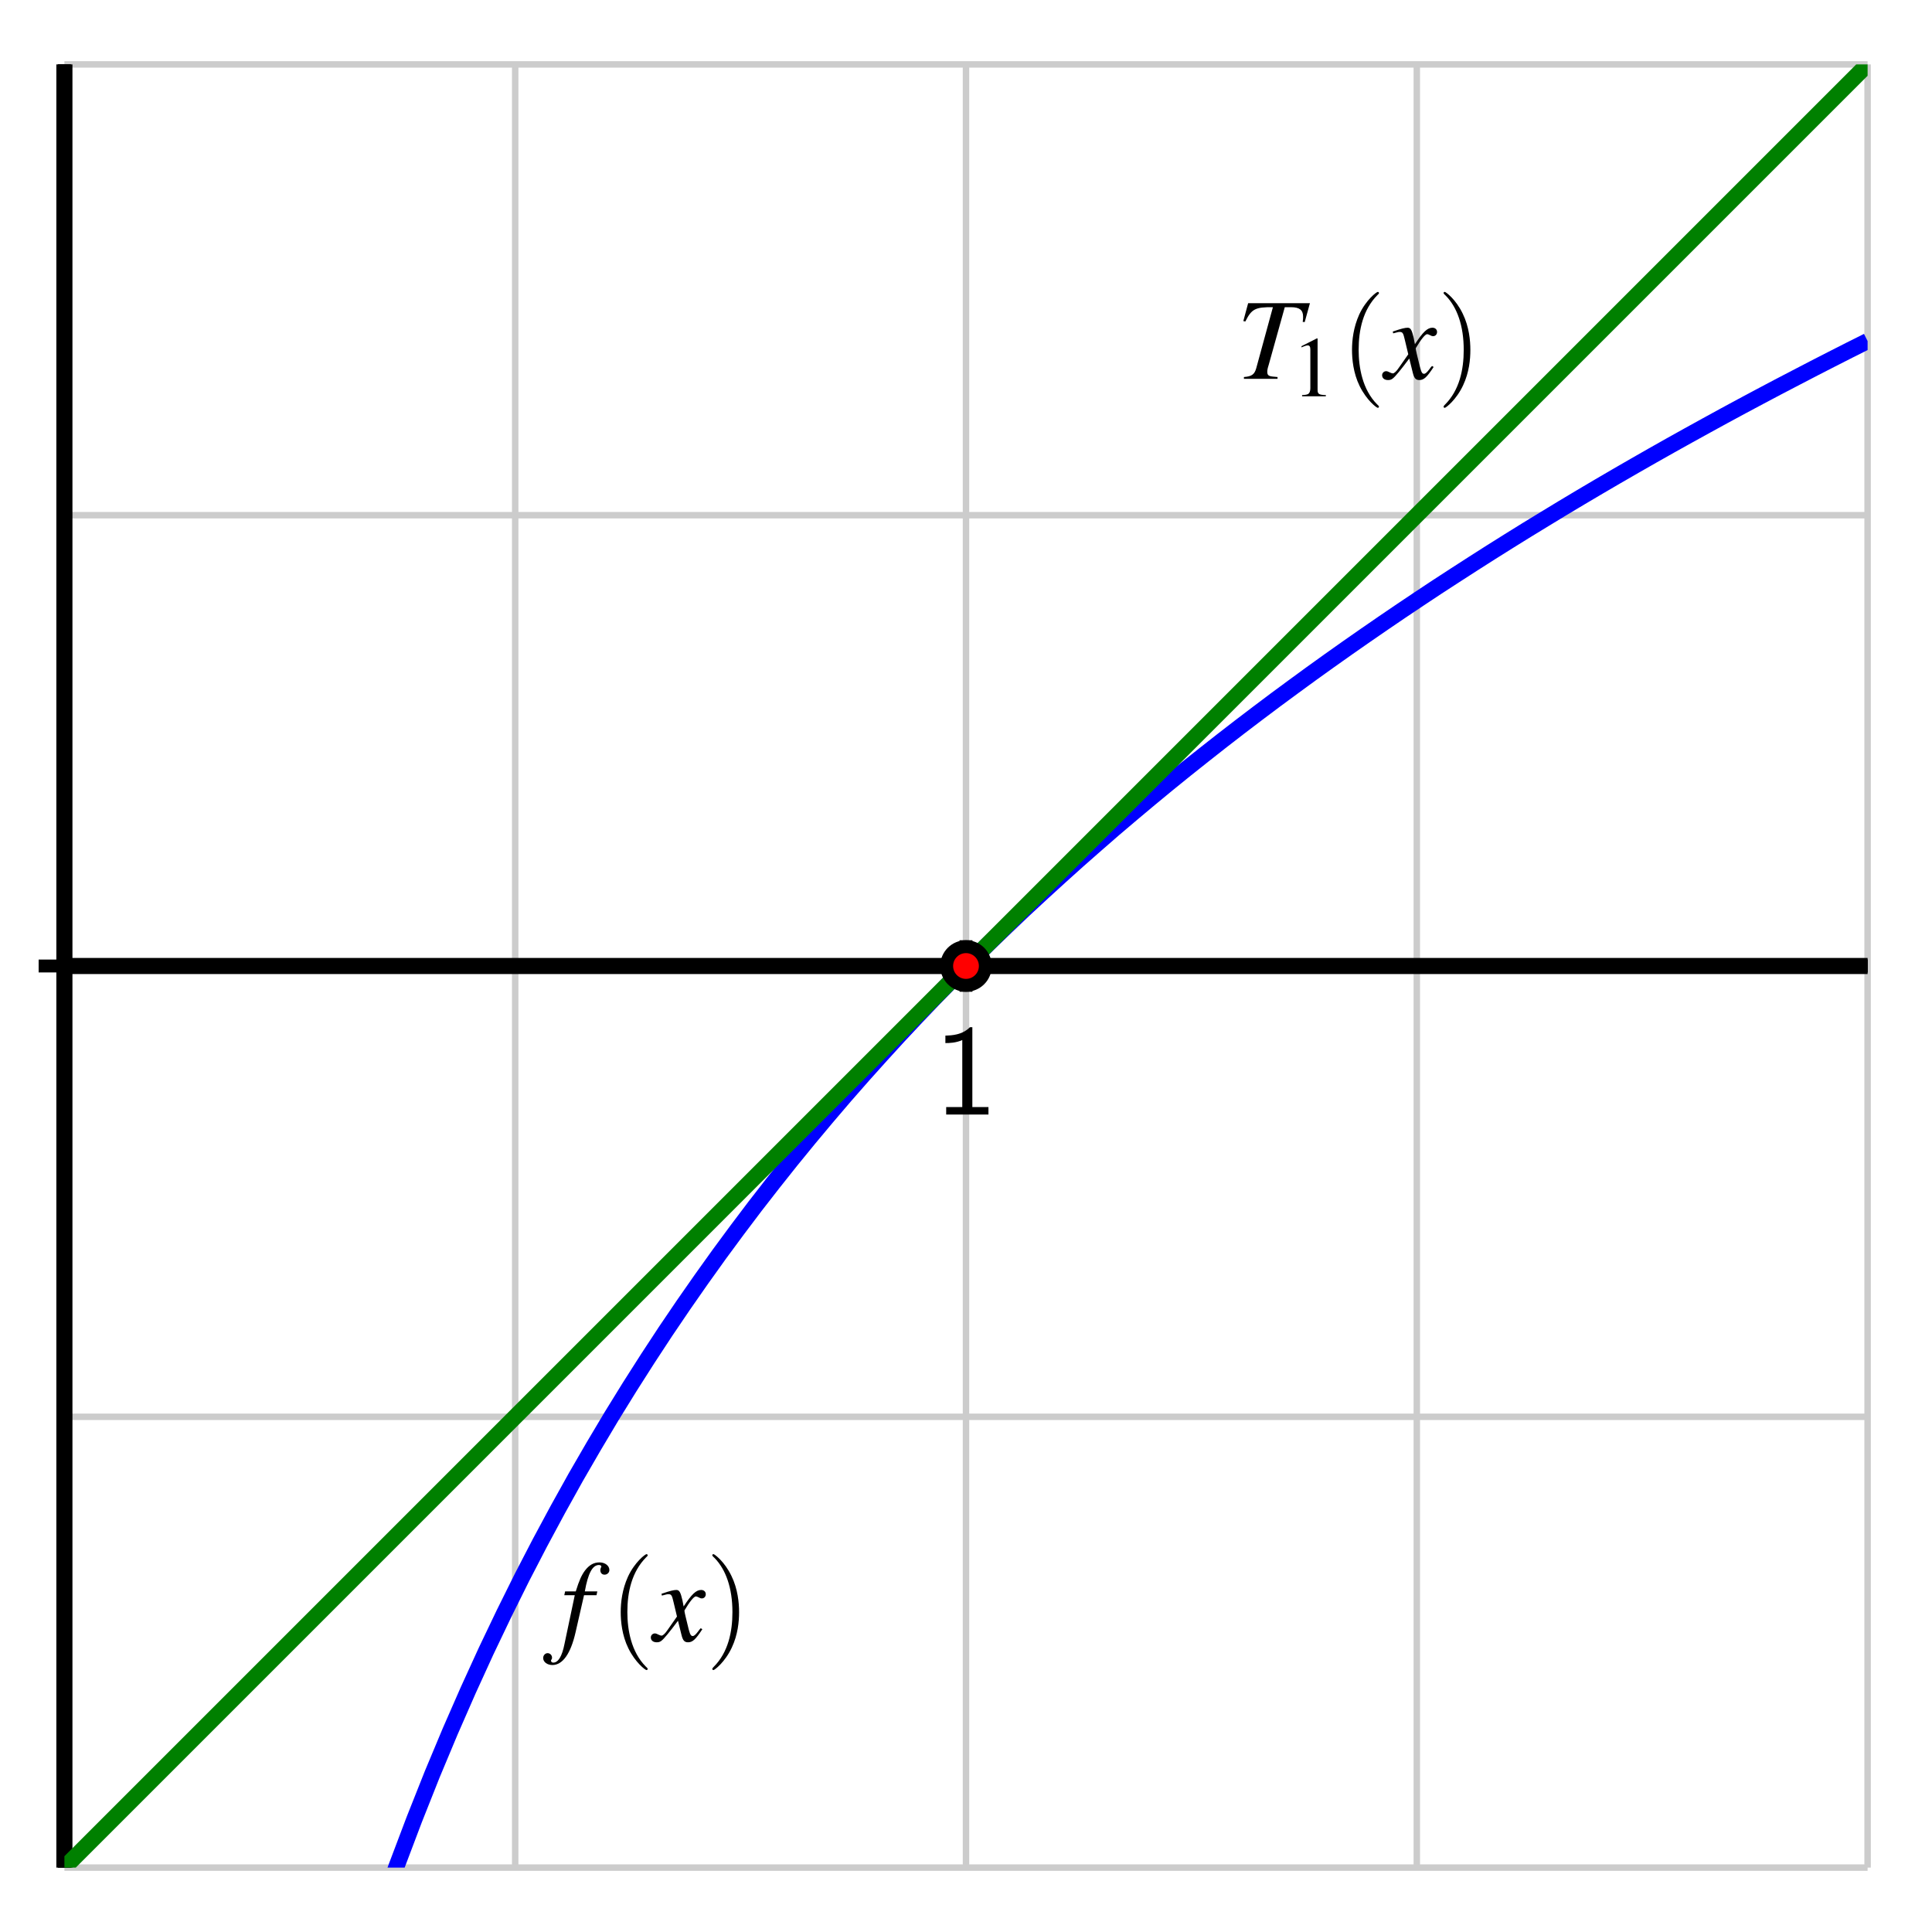
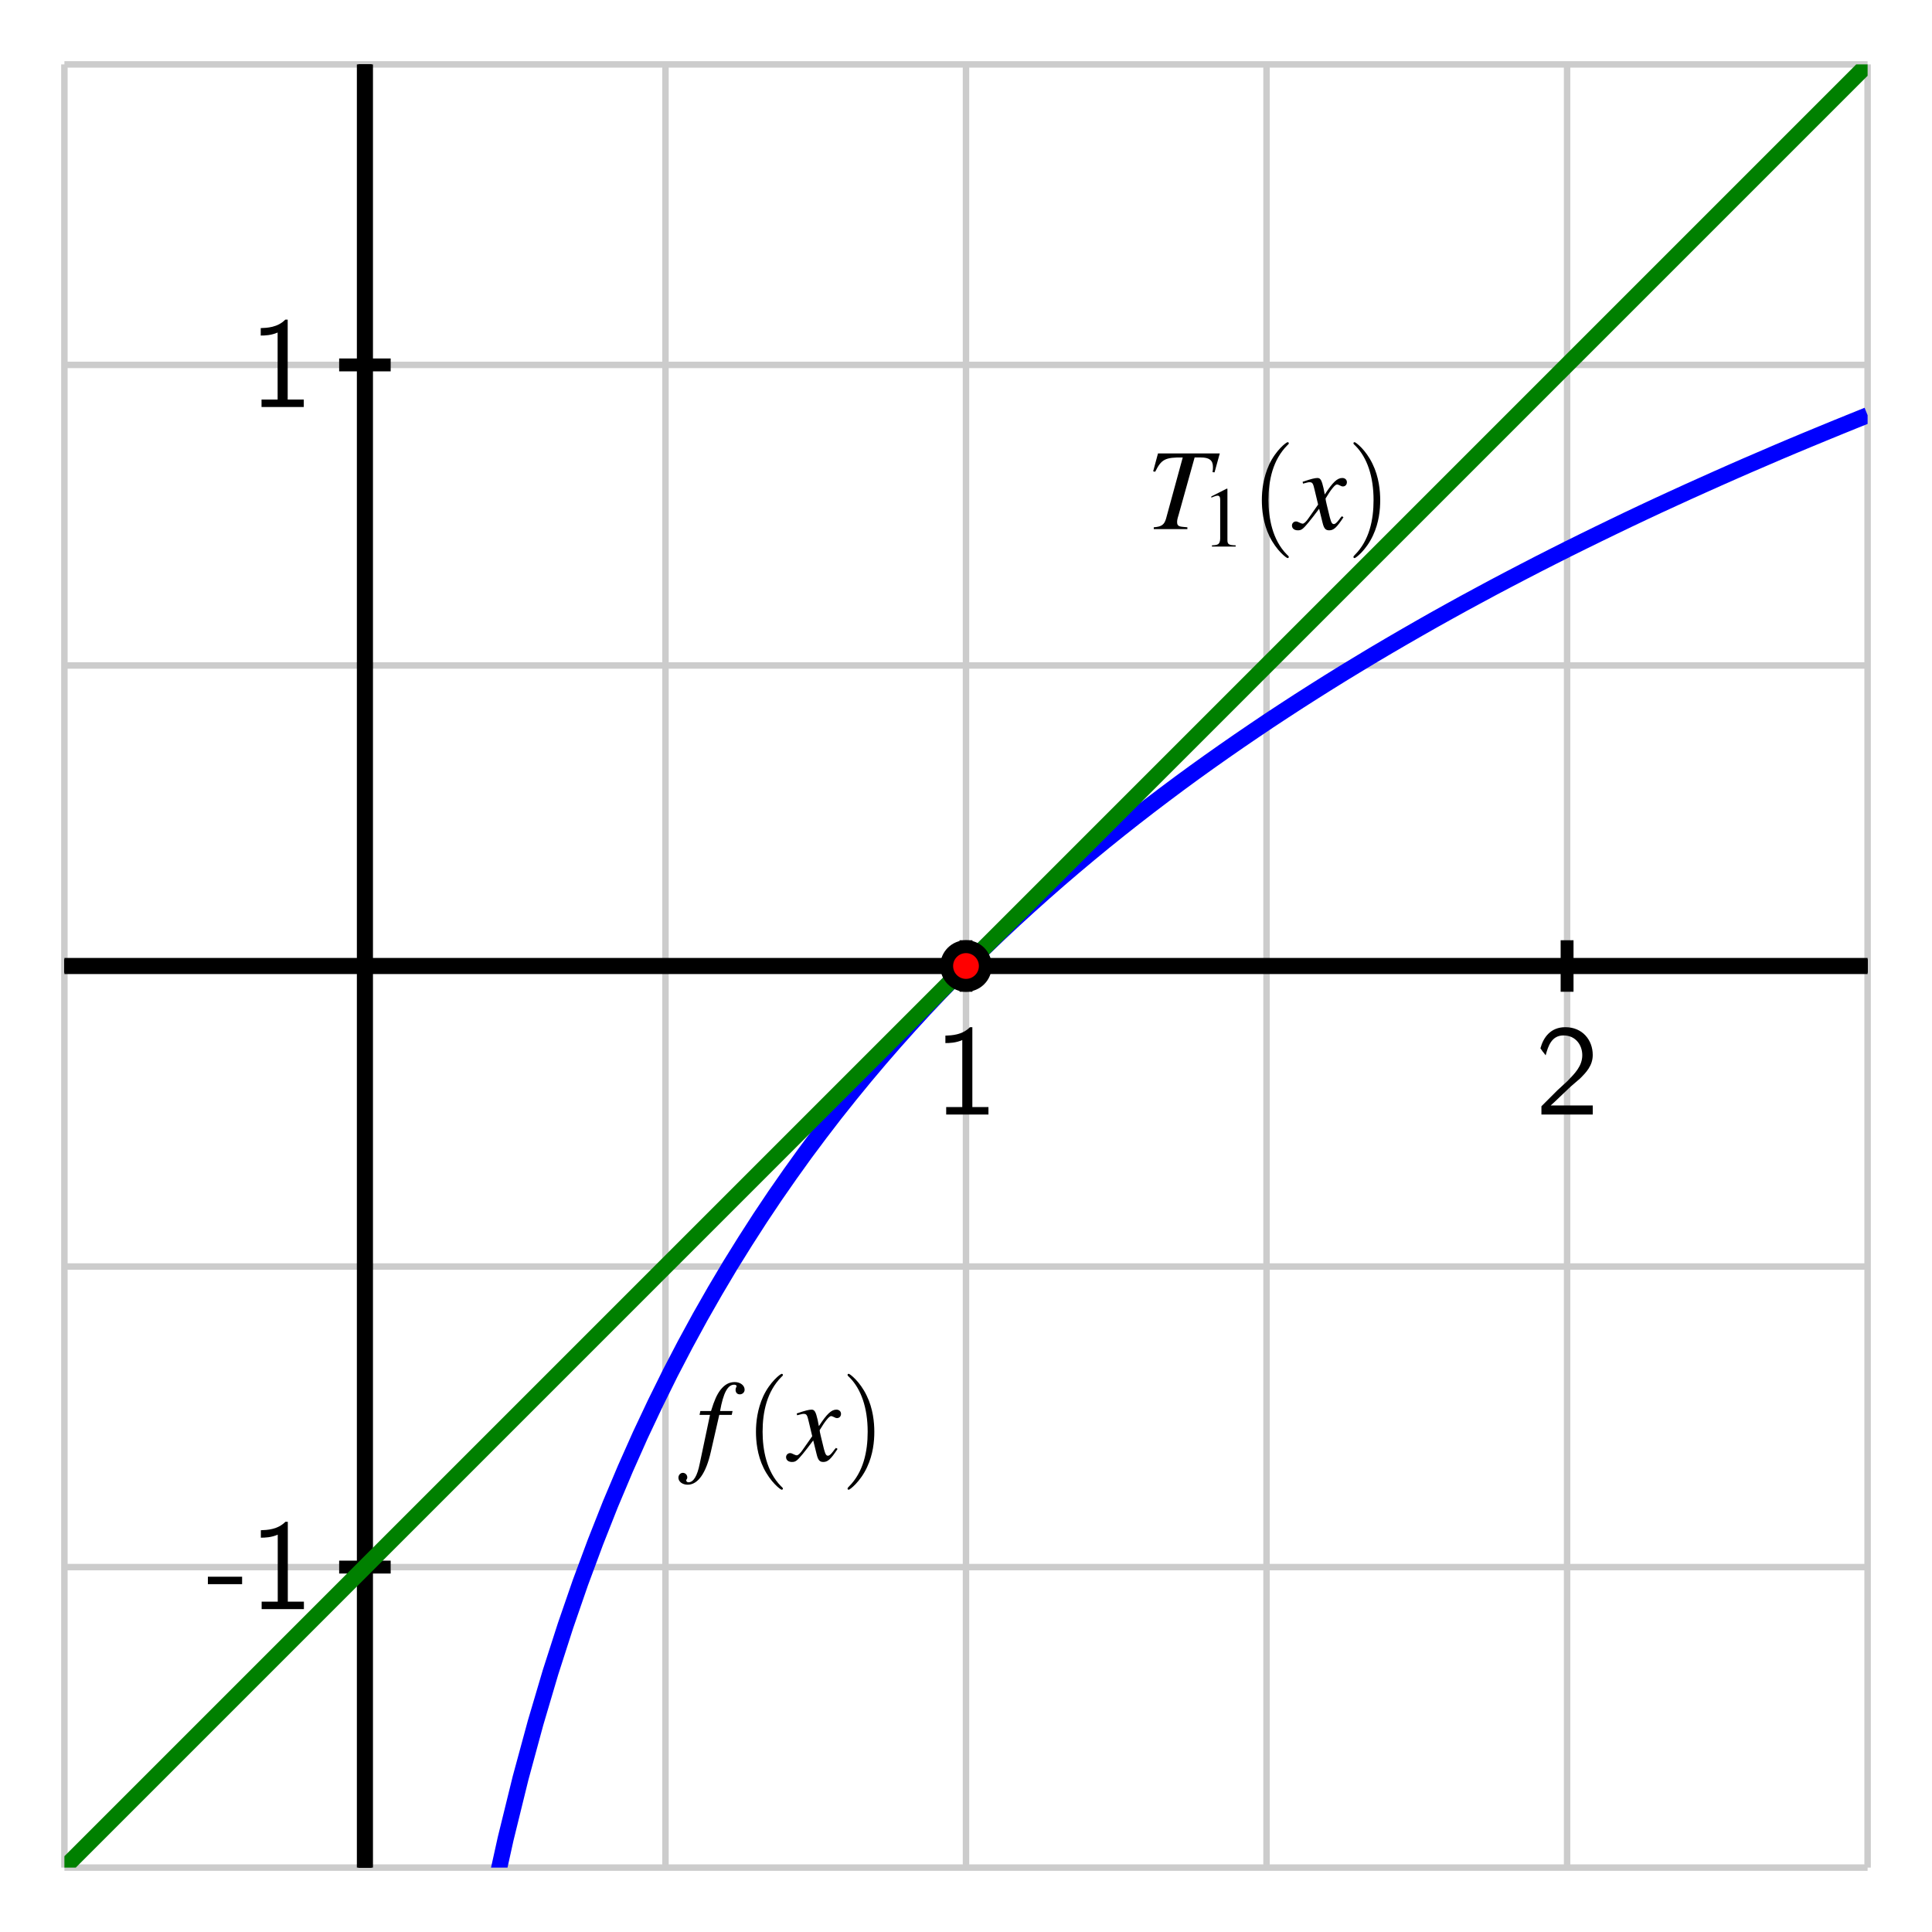
<svg xmlns="http://www.w3.org/2000/svg" xmlns:xlink="http://www.w3.org/1999/xlink" width="150pt" height="150pt" viewBox="0 0 150 150" version="1.1">
  <defs>
    <g>
      <symbol overflow="visible" id="glyph0-0">
        <path style="stroke:none;" d="" />
      </symbol>
      <symbol overflow="visible" id="glyph0-1">
        <path style="stroke:none;" d="M 2.984 -6.781 L 2.797 -6.781 C 2.203 -6.172 1.375 -6.141 0.891 -6.125 L 0.891 -5.547 C 1.219 -5.547 1.703 -5.562 2.203 -5.781 L 2.203 -0.578 L 0.953 -0.578 L 0.953 0 L 4.234 0 L 4.234 -0.578 L 2.984 -0.578 Z M 2.984 -6.781 " />
+       </symbol>
+       <symbol overflow="visible" id="glyph0-2">
+         <path style="stroke:none;" d="M 1.734 -1.875 L 0.5 -0.641 L 0.5 0 L 4.484 0 L 4.484 -0.703 L 2.672 -0.703 C 2.547 -0.703 2.438 -0.703 2.312 -0.703 L 1.219 -0.703 C 1.547 -0.984 2.297 -1.734 2.609 -2.016 C 2.797 -2.203 3.312 -2.625 3.5 -2.797 C 3.953 -3.25 4.484 -3.781 4.484 -4.625 C 4.484 -5.781 3.688 -6.781 2.359 -6.781 C 1.219 -6.781 0.656 -6 0.422 -5.141 C 0.547 -4.969 0.594 -4.906 0.609 -4.875 C 0.625 -4.859 0.734 -4.734 0.828 -4.594 C 1.031 -5.359 1.312 -6.141 2.219 -6.141 C 3.156 -6.141 3.672 -5.391 3.672 -4.609 C 3.672 -3.766 3.094 -3.188 2.516 -2.594 Z M 1.734 -1.875 " />
+       </symbol>
+       <symbol overflow="visible" id="glyph0-3">
+         <path style="stroke:none;" d="M 2.766 -1.938 L 2.766 -2.516 L 0.109 -2.516 L 0.109 -1.938 Z M 2.766 -1.938 " />
      </symbol>
      <symbol overflow="visible" id="glyph1-0">
        <path style="stroke:none;" d="" />
      </symbol>
      <symbol overflow="visible" id="glyph1-1">
        <path style="stroke:none;" d="M 0.312 -3.562 L 1.125 -3.562 L 0.328 0.219 C 0.141 1.172 -0.156 1.672 -0.547 1.672 C -0.641 1.672 -0.719 1.609 -0.719 1.531 C -0.719 1.5 -0.719 1.469 -0.688 1.438 C -0.641 1.375 -0.641 1.344 -0.641 1.281 C -0.641 1.094 -0.797 0.938 -0.984 0.938 C -1.172 0.938 -1.328 1.109 -1.328 1.312 C -1.328 1.625 -1.016 1.859 -0.609 1.859 C 0.188 1.859 0.812 0.969 1.188 -0.688 L 1.844 -3.562 L 2.812 -3.562 L 2.875 -3.859 L 1.906 -3.859 C 2.156 -5.266 2.5 -5.906 3 -5.906 C 3.109 -5.906 3.188 -5.859 3.188 -5.797 C 3.188 -5.766 3.188 -5.75 3.156 -5.703 C 3.125 -5.625 3.109 -5.578 3.109 -5.516 C 3.109 -5.297 3.234 -5.156 3.438 -5.156 C 3.641 -5.156 3.812 -5.312 3.812 -5.516 C 3.812 -5.844 3.484 -6.109 3.047 -6.109 C 2.594 -6.109 2.25 -5.906 1.922 -5.484 C 1.656 -5.125 1.469 -4.719 1.203 -3.859 L 0.375 -3.859 Z M 0.312 -3.562 " />
      </symbol>
      <symbol overflow="visible" id="glyph1-2">
        <path style="stroke:none;" d="M 3.625 -1 C 3.547 -0.922 3.5 -0.859 3.422 -0.75 C 3.219 -0.484 3.109 -0.391 3 -0.391 C 2.875 -0.391 2.797 -0.516 2.734 -0.766 C 2.703 -0.844 2.703 -0.891 2.688 -0.922 C 2.469 -1.828 2.359 -2.234 2.359 -2.375 C 2.766 -3.062 3.094 -3.469 3.25 -3.469 C 3.297 -3.469 3.375 -3.438 3.469 -3.391 C 3.578 -3.328 3.641 -3.312 3.703 -3.312 C 3.891 -3.312 4.016 -3.453 4.016 -3.641 C 4.016 -3.828 3.875 -3.969 3.656 -3.969 C 3.266 -3.969 2.922 -3.641 2.297 -2.688 L 2.203 -3.172 C 2.062 -3.781 1.969 -3.969 1.734 -3.969 C 1.531 -3.969 1.219 -3.891 0.672 -3.703 L 0.578 -3.672 L 0.609 -3.531 C 0.953 -3.625 1.031 -3.641 1.109 -3.641 C 1.344 -3.641 1.391 -3.562 1.516 -3.016 L 1.781 -1.906 L 1.047 -0.859 C 0.859 -0.578 0.688 -0.422 0.578 -0.422 C 0.531 -0.422 0.438 -0.453 0.344 -0.5 C 0.234 -0.562 0.141 -0.594 0.062 -0.594 C -0.109 -0.594 -0.25 -0.453 -0.25 -0.281 C -0.25 -0.047 -0.062 0.094 0.203 0.094 C 0.484 0.094 0.594 0.016 1.047 -0.531 C 1.281 -0.812 1.469 -1.062 1.859 -1.578 L 2.125 -0.5 C 2.234 -0.047 2.359 0.094 2.641 0.094 C 2.984 0.094 3.219 -0.109 3.75 -0.922 Z M 3.625 -1 " />
      </symbol>
      <symbol overflow="visible" id="glyph1-3">
        <path style="stroke:none;" d="M 5.703 -5.875 L 0.906 -5.875 L 0.531 -4.484 L 0.688 -4.453 C 1.172 -5.422 1.453 -5.578 2.828 -5.562 L 1.531 -0.812 C 1.391 -0.328 1.172 -0.188 0.578 -0.141 L 0.578 0 L 3.188 0 L 3.188 -0.141 C 3.047 -0.156 2.906 -0.172 2.859 -0.172 C 2.5 -0.203 2.391 -0.281 2.391 -0.547 C 2.391 -0.672 2.406 -0.781 2.5 -1.078 L 3.75 -5.562 L 4.234 -5.562 C 4.891 -5.562 5.172 -5.344 5.172 -4.828 C 5.172 -4.719 5.172 -4.578 5.141 -4.422 L 5.297 -4.406 Z M 5.703 -5.875 " />
      </symbol>
      <symbol overflow="visible" id="glyph2-0">
        <path style="stroke:none;" d="" />
      </symbol>
      <symbol overflow="visible" id="glyph2-1">
        <path style="stroke:none;" d="M 2.984 2.156 C 2.984 2.141 2.984 2.109 2.828 1.969 C 1.703 0.828 1.406 -0.875 1.406 -2.25 C 1.406 -3.812 1.75 -5.375 2.859 -6.5 C 2.984 -6.609 2.984 -6.641 2.984 -6.656 C 2.984 -6.719 2.938 -6.75 2.891 -6.75 C 2.797 -6.75 1.984 -6.141 1.453 -5 C 1 -4 0.891 -3 0.891 -2.25 C 0.891 -1.547 0.984 -0.453 1.484 0.562 C 2.031 1.672 2.797 2.25 2.891 2.25 C 2.938 2.25 2.984 2.219 2.984 2.156 Z M 2.984 2.156 " />
      </symbol>
      <symbol overflow="visible" id="glyph2-2">
        <path style="stroke:none;" d="M 2.594 -2.25 C 2.594 -2.953 2.5 -4.047 2 -5.062 C 1.469 -6.172 0.688 -6.75 0.609 -6.75 C 0.547 -6.75 0.516 -6.719 0.516 -6.656 C 0.516 -6.641 0.516 -6.609 0.688 -6.453 C 1.562 -5.562 2.078 -4.125 2.078 -2.25 C 2.078 -0.719 1.75 0.875 0.625 2 C 0.516 2.109 0.516 2.141 0.516 2.156 C 0.516 2.219 0.547 2.25 0.609 2.25 C 0.688 2.25 1.5 1.641 2.031 0.5 C 2.5 -0.5 2.594 -1.5 2.594 -2.25 Z M 2.594 -2.25 " />
      </symbol>
      <symbol overflow="visible" id="glyph3-0">
        <path style="stroke:none;" d="" />
      </symbol>
      <symbol overflow="visible" id="glyph3-1">
        <path style="stroke:none;" d="M 1.938 -4.5 L 0.734 -3.891 L 0.734 -3.797 C 0.812 -3.828 0.891 -3.859 0.922 -3.875 C 1.031 -3.922 1.156 -3.953 1.219 -3.953 C 1.359 -3.953 1.422 -3.844 1.422 -3.641 L 1.422 -0.625 C 1.422 -0.406 1.359 -0.25 1.266 -0.188 C 1.156 -0.125 1.062 -0.109 0.781 -0.094 L 0.781 0 L 2.625 0 L 2.625 -0.094 C 2.094 -0.109 1.984 -0.172 1.984 -0.5 L 1.984 -4.484 Z M 1.938 -4.5 " />
      </symbol>
    </g>
    <clipPath id="clip1">
-       <path d="M 5 8 L 145 8 L 145 145 L 5 145 Z M 5 8 " />
+       <path d="M 11 14 L 145 14 L 145 145 L 11 145 Z M 11 14 " />
    </clipPath>
    <clipPath id="clip2">
      <path d="M 5 5 L 145 5 L 145 145 L 5 145 Z M 5 5 " />
    </clipPath>
  </defs>
  <g id="surface1">
-     <path style="fill:none;stroke-width:5;stroke-linecap:butt;stroke-linejoin:miter;stroke:rgb(80.077%,80.077%,80.077%);stroke-opacity:1;stroke-miterlimit:10;" d="M 50 50 L 50 1450 M 400 50 L 400 1450 M 750 50 L 750 1450 M 1100 50 L 1100 1450 M 1450 50 L 1450 1450 M 50 50 L 1450 50 M 50 400 L 1450 400 M 50 750 L 1450 750 M 50 1100 L 1450 1100 M 50 1450 L 1450 1450 " transform="matrix(0.1,0,0,-0.1,0,150)" />
-     <path style="fill:none;stroke-width:12.5;stroke-linecap:butt;stroke-linejoin:miter;stroke:rgb(0%,0%,0%);stroke-opacity:1;stroke-miterlimit:10;" d="M 50 750 L 1450 750 M 50 50 L 50 1450 " transform="matrix(0.1,0,0,-0.1,0,150)" />
-     <path style="fill:none;stroke-width:10;stroke-linecap:butt;stroke-linejoin:miter;stroke:rgb(0%,0%,0%);stroke-opacity:1;stroke-miterlimit:10;" d="M 50 750 L 1450 750 M 50 50 L 50 1450 M 750 730 L 750 770 " transform="matrix(0.1,0,0,-0.1,0,150)" />
-     <path style="fill:none;stroke-width:10;stroke-linecap:butt;stroke-linejoin:miter;stroke:rgb(0%,0%,0%);stroke-opacity:1;stroke-miterlimit:10;" d="M 50 750 L 1450 750 M 50 50 L 50 1450 M 30 750 L 70 750 " transform="matrix(0.1,0,0,-0.1,0,150)" />
+     <path style="fill:none;stroke-width:5;stroke-linecap:butt;stroke-linejoin:miter;stroke:rgb(80.077%,80.077%,80.077%);stroke-opacity:1;stroke-miterlimit:10;" d="M 50 50 L 50 1450 M 283.32 50 L 283.32 1450 M 516.68 50 L 516.68 1450 M 750 50 L 750 1450 M 983.32 50 L 983.32 1450 M 1216.68 50 L 1216.68 1450 M 1450 50 L 1450 1450 M 50 50 L 1450 50 M 50 283.32 L 1450 283.32 M 50 516.68 L 1450 516.68 M 50 750 L 1450 750 M 50 983.32 L 1450 983.32 M 50 1216.68 L 1450 1216.68 M 50 1450 L 1450 1450 " transform="matrix(0.1,0,0,-0.1,0,150)" />
+     <path style="fill:none;stroke-width:12.5;stroke-linecap:butt;stroke-linejoin:miter;stroke:rgb(0%,0%,0%);stroke-opacity:1;stroke-miterlimit:10;" d="M 50 750 L 1450 750 M 283.32 50 L 283.32 1450 " transform="matrix(0.1,0,0,-0.1,0,150)" />
+     <path style="fill:none;stroke-width:10;stroke-linecap:butt;stroke-linejoin:miter;stroke:rgb(0%,0%,0%);stroke-opacity:1;stroke-miterlimit:10;" d="M 50 750 L 1450 750 M 283.32 50 L 283.32 1450 M 750 730 L 750 770 " transform="matrix(0.1,0,0,-0.1,0,150)" />
+     <path style="fill:none;stroke-width:10;stroke-linecap:butt;stroke-linejoin:miter;stroke:rgb(0%,0%,0%);stroke-opacity:1;stroke-miterlimit:10;" d="M 50 750 L 1450 750 M 283.32 50 L 283.32 1450 M 1216.68 730 L 1216.68 770 " transform="matrix(0.1,0,0,-0.1,0,150)" />
+     <path style="fill:none;stroke-width:10;stroke-linecap:butt;stroke-linejoin:miter;stroke:rgb(0%,0%,0%);stroke-opacity:1;stroke-miterlimit:10;" d="M 50 750 L 1450 750 M 283.32 50 L 283.32 1450 M 263.32 283.32 L 303.32 283.32 " transform="matrix(0.1,0,0,-0.1,0,150)" />
+     <path style="fill:none;stroke-width:10;stroke-linecap:butt;stroke-linejoin:miter;stroke:rgb(0%,0%,0%);stroke-opacity:1;stroke-miterlimit:10;" d="M 50 750 L 1450 750 M 283.32 50 L 283.32 1450 M 263.32 750 L 303.32 750 " transform="matrix(0.1,0,0,-0.1,0,150)" />
+     <path style="fill:none;stroke-width:10;stroke-linecap:butt;stroke-linejoin:miter;stroke:rgb(0%,0%,0%);stroke-opacity:1;stroke-miterlimit:10;" d="M 50 750 L 1450 750 M 283.32 50 L 283.32 1450 M 263.32 1216.68 L 303.32 1216.68 " transform="matrix(0.1,0,0,-0.1,0,150)" />
    <g style="fill:rgb(0%,0%,0%);fill-opacity:1;">
      <use xlink:href="#glyph0-1" x="72.509" y="86.531" />
    </g>
    <g style="fill:rgb(0%,0%,0%);fill-opacity:1;">
-       <use xlink:href="#glyph1-1" x="43.5" y="127.413" />
+       <use xlink:href="#glyph0-2" x="119.176" y="86.531" />
    </g>
    <g style="fill:rgb(0%,0%,0%);fill-opacity:1;">
-       <use xlink:href="#glyph2-1" x="47.302" y="127.413" />
+       <use xlink:href="#glyph0-3" x="16.031" y="124.932" />
+       <use xlink:href="#glyph0-1" x="19.361" y="124.932" />
    </g>
    <g style="fill:rgb(0%,0%,0%);fill-opacity:1;">
-       <use xlink:href="#glyph1-2" x="50.78" y="127.413" />
+       <use xlink:href="#glyph0-1" x="19.352" y="31.599" />
    </g>
    <g style="fill:rgb(0%,0%,0%);fill-opacity:1;">
-       <use xlink:href="#glyph2-2" x="54.788" y="127.413" />
+       <use xlink:href="#glyph1-1" x="54" y="113.413" />
    </g>
    <g style="fill:rgb(0%,0%,0%);fill-opacity:1;">
-       <use xlink:href="#glyph1-3" x="96" y="29.413" />
+       <use xlink:href="#glyph2-1" x="57.802" y="113.413" />
    </g>
    <g style="fill:rgb(0%,0%,0%);fill-opacity:1;">
-       <use xlink:href="#glyph3-1" x="100.313" y="30.768" />
+       <use xlink:href="#glyph1-2" x="61.28" y="113.413" />
    </g>
    <g style="fill:rgb(0%,0%,0%);fill-opacity:1;">
-       <use xlink:href="#glyph2-1" x="104.079" y="29.413" />
+       <use xlink:href="#glyph2-2" x="65.288" y="113.413" />
    </g>
    <g style="fill:rgb(0%,0%,0%);fill-opacity:1;">
-       <use xlink:href="#glyph1-2" x="107.557" y="29.413" />
+       <use xlink:href="#glyph1-3" x="89" y="41.08" />
    </g>
    <g style="fill:rgb(0%,0%,0%);fill-opacity:1;">
-       <use xlink:href="#glyph2-2" x="111.565" y="29.413" />
+       <use xlink:href="#glyph3-1" x="93.313" y="42.435" />
+     </g>
+     <g style="fill:rgb(0%,0%,0%);fill-opacity:1;">
+       <use xlink:href="#glyph2-1" x="97.079" y="41.08" />
+     </g>
+     <g style="fill:rgb(0%,0%,0%);fill-opacity:1;">
+       <use xlink:href="#glyph1-2" x="100.557" y="41.08" />
+     </g>
+     <g style="fill:rgb(0%,0%,0%);fill-opacity:1;">
+       <use xlink:href="#glyph2-2" x="104.565" y="41.08" />
    </g>
    <g clip-path="url(#clip1)" clip-rule="nonzero">
-       <path style="fill:none;stroke-width:12.5;stroke-linecap:butt;stroke-linejoin:miter;stroke:rgb(0%,0%,100%);stroke-opacity:1;stroke-miterlimit:10;" d="M 56.992 -2473.633 L 70.938 -1706.914 L 84.844 -1349.805 L 98.789 -1114.492 L 112.734 -938.672 L 126.641 -798.281 L 140.586 -681.406 L 154.531 -581.25 L 168.438 -493.672 L 182.383 -415.82 L 196.289 -345.781 L 210.234 -282.148 L 224.141 -223.789 L 238.086 -169.922 L 252.031 -119.883 L 265.938 -73.242 L 279.883 -29.453 L 293.828 11.719 L 307.734 50.625 L 321.68 87.461 L 335.586 122.461 L 349.531 155.781 L 363.477 187.617 L 377.383 218.047 L 391.328 247.227 L 405.234 275.234 L 419.18 302.148 L 433.125 328.086 L 447.031 353.086 L 460.977 377.188 L 474.883 400.547 L 488.828 423.125 L 502.773 445 L 516.68 466.211 L 530.625 486.797 L 544.57 506.797 L 558.477 526.25 L 572.422 545.156 L 586.328 563.594 L 600.273 581.523 L 614.18 599.023 L 628.125 616.094 L 642.07 632.773 L 655.977 649.062 L 669.922 664.961 L 683.867 680.508 L 697.773 695.742 L 711.719 710.625 L 725.625 725.195 L 739.57 739.492 L 753.516 753.477 L 767.422 767.227 L 781.367 780.664 L 795.273 793.906 L 809.219 806.836 L 823.164 819.57 L 837.07 832.07 L 851.016 844.336 L 864.922 856.445 L 878.867 868.281 L 892.812 879.961 L 906.719 891.445 L 920.664 902.734 L 934.609 913.828 L 948.516 924.766 L 962.461 935.547 L 976.367 946.133 L 990.312 956.602 L 1004.258 966.875 L 1018.164 977.031 L 1032.109 987.031 L 1046.016 996.875 L 1059.961 1006.602 L 1073.906 1016.211 L 1087.812 1025.664 L 1101.758 1035 L 1115.664 1044.219 L 1129.609 1053.281 L 1143.555 1062.266 L 1157.461 1071.133 L 1171.406 1079.883 L 1185.312 1088.516 L 1199.258 1097.031 L 1213.203 1105.508 L 1227.109 1113.828 L 1241.055 1122.07 L 1254.961 1130.195 L 1268.906 1138.242 L 1282.852 1146.211 L 1296.758 1154.062 L 1310.703 1161.836 L 1324.648 1169.531 L 1338.555 1177.148 L 1352.5 1184.688 L 1366.406 1192.109 L 1380.352 1199.492 L 1394.297 1206.758 L 1408.203 1213.984 L 1422.148 1221.133 L 1436.055 1228.203 L 1450 1235.195 " transform="matrix(0.1,0,0,-0.1,0,150)" />
+       <path style="fill:none;stroke-width:12.5;stroke-linecap:butt;stroke-linejoin:miter;stroke:rgb(0%,0%,100%);stroke-opacity:1;stroke-miterlimit:10;" d="M 288.008 -1399.062 L 299.609 -815.781 L 311.25 -564.492 L 322.852 -402.031 L 334.492 -281.758 L 346.094 -186.211 L 357.734 -106.953 L 369.336 -39.219 L 380.977 19.922 L 392.578 72.383 L 404.18 119.57 L 415.82 162.422 L 427.422 201.641 L 439.062 237.812 L 450.664 271.406 L 462.305 302.734 L 473.906 332.109 L 485.547 359.727 L 497.148 385.781 L 508.789 410.469 L 520.391 433.945 L 532.031 456.289 L 543.633 477.578 L 555.273 497.969 L 566.875 517.5 L 578.516 536.211 L 590.117 554.258 L 601.719 571.602 L 613.359 588.32 L 624.961 604.492 L 636.602 620.078 L 648.203 635.195 L 659.844 649.805 L 671.445 663.984 L 683.086 677.773 L 694.688 691.133 L 706.328 704.141 L 717.93 716.797 L 729.57 729.102 L 741.172 741.094 L 752.812 752.812 L 764.414 764.219 L 776.055 775.352 L 787.656 786.211 L 799.297 796.836 L 810.898 807.227 L 822.539 817.422 L 834.141 827.344 L 845.781 837.109 L 857.383 846.641 L 868.984 855.977 L 880.625 865.156 L 892.227 874.141 L 903.867 882.969 L 915.469 891.641 L 927.109 900.156 L 938.711 908.477 L 950.352 916.68 L 961.953 924.727 L 973.594 932.656 L 985.195 940.469 L 996.836 948.125 L 1008.438 955.664 L 1020.078 963.086 L 1031.68 970.391 L 1043.281 977.578 L 1054.922 984.648 L 1066.523 991.641 L 1078.164 998.516 L 1089.766 1005.273 L 1101.406 1011.953 L 1113.008 1018.555 L 1124.648 1025.039 L 1136.25 1031.445 L 1147.891 1037.734 L 1159.492 1043.984 L 1171.133 1050.117 L 1182.734 1056.172 L 1194.375 1062.188 L 1205.977 1068.086 L 1217.617 1073.945 L 1229.219 1079.688 L 1240.859 1085.391 L 1252.461 1091.016 L 1264.062 1096.602 L 1275.703 1102.109 L 1287.305 1107.539 L 1298.945 1112.891 L 1310.547 1118.203 L 1322.188 1123.438 L 1333.789 1128.633 L 1345.43 1133.789 L 1357.031 1138.867 L 1368.672 1143.867 L 1380.273 1148.867 L 1391.914 1153.789 L 1403.516 1158.633 L 1415.156 1163.438 L 1426.758 1168.203 L 1438.398 1172.93 L 1450 1177.617 " transform="matrix(0.1,0,0,-0.1,0,150)" />
    </g>
    <g clip-path="url(#clip2)" clip-rule="nonzero">
      <path style="fill:none;stroke-width:12.5;stroke-linecap:butt;stroke-linejoin:miter;stroke:rgb(0%,50%,0%);stroke-opacity:1;stroke-miterlimit:10;" d="M 50 50 L 1450 1450 " transform="matrix(0.1,0,0,-0.1,0,150)" />
    </g>
    <path style=" stroke:none;fill-rule:nonzero;fill:rgb(100%,0%,0%);fill-opacity:1;" d="M 76.5 75 C 76.5 74.172 75.828 73.5 75 73.5 C 74.172 73.5 73.5 74.172 73.5 75 C 73.5 75.828 74.172 76.5 75 76.5 C 75.828 76.5 76.5 75.828 76.5 75 " />
    <path style="fill:none;stroke-width:10;stroke-linecap:butt;stroke-linejoin:miter;stroke:rgb(0%,0%,0%);stroke-opacity:1;stroke-miterlimit:10;" d="M 765 750 C 765 758.281 758.281 765 750 765 C 741.719 765 735 758.281 735 750 C 735 741.719 741.719 735 750 735 C 758.281 735 765 741.719 765 750 Z M 765 750 " transform="matrix(0.1,0,0,-0.1,0,150)" />
  </g>
</svg>
